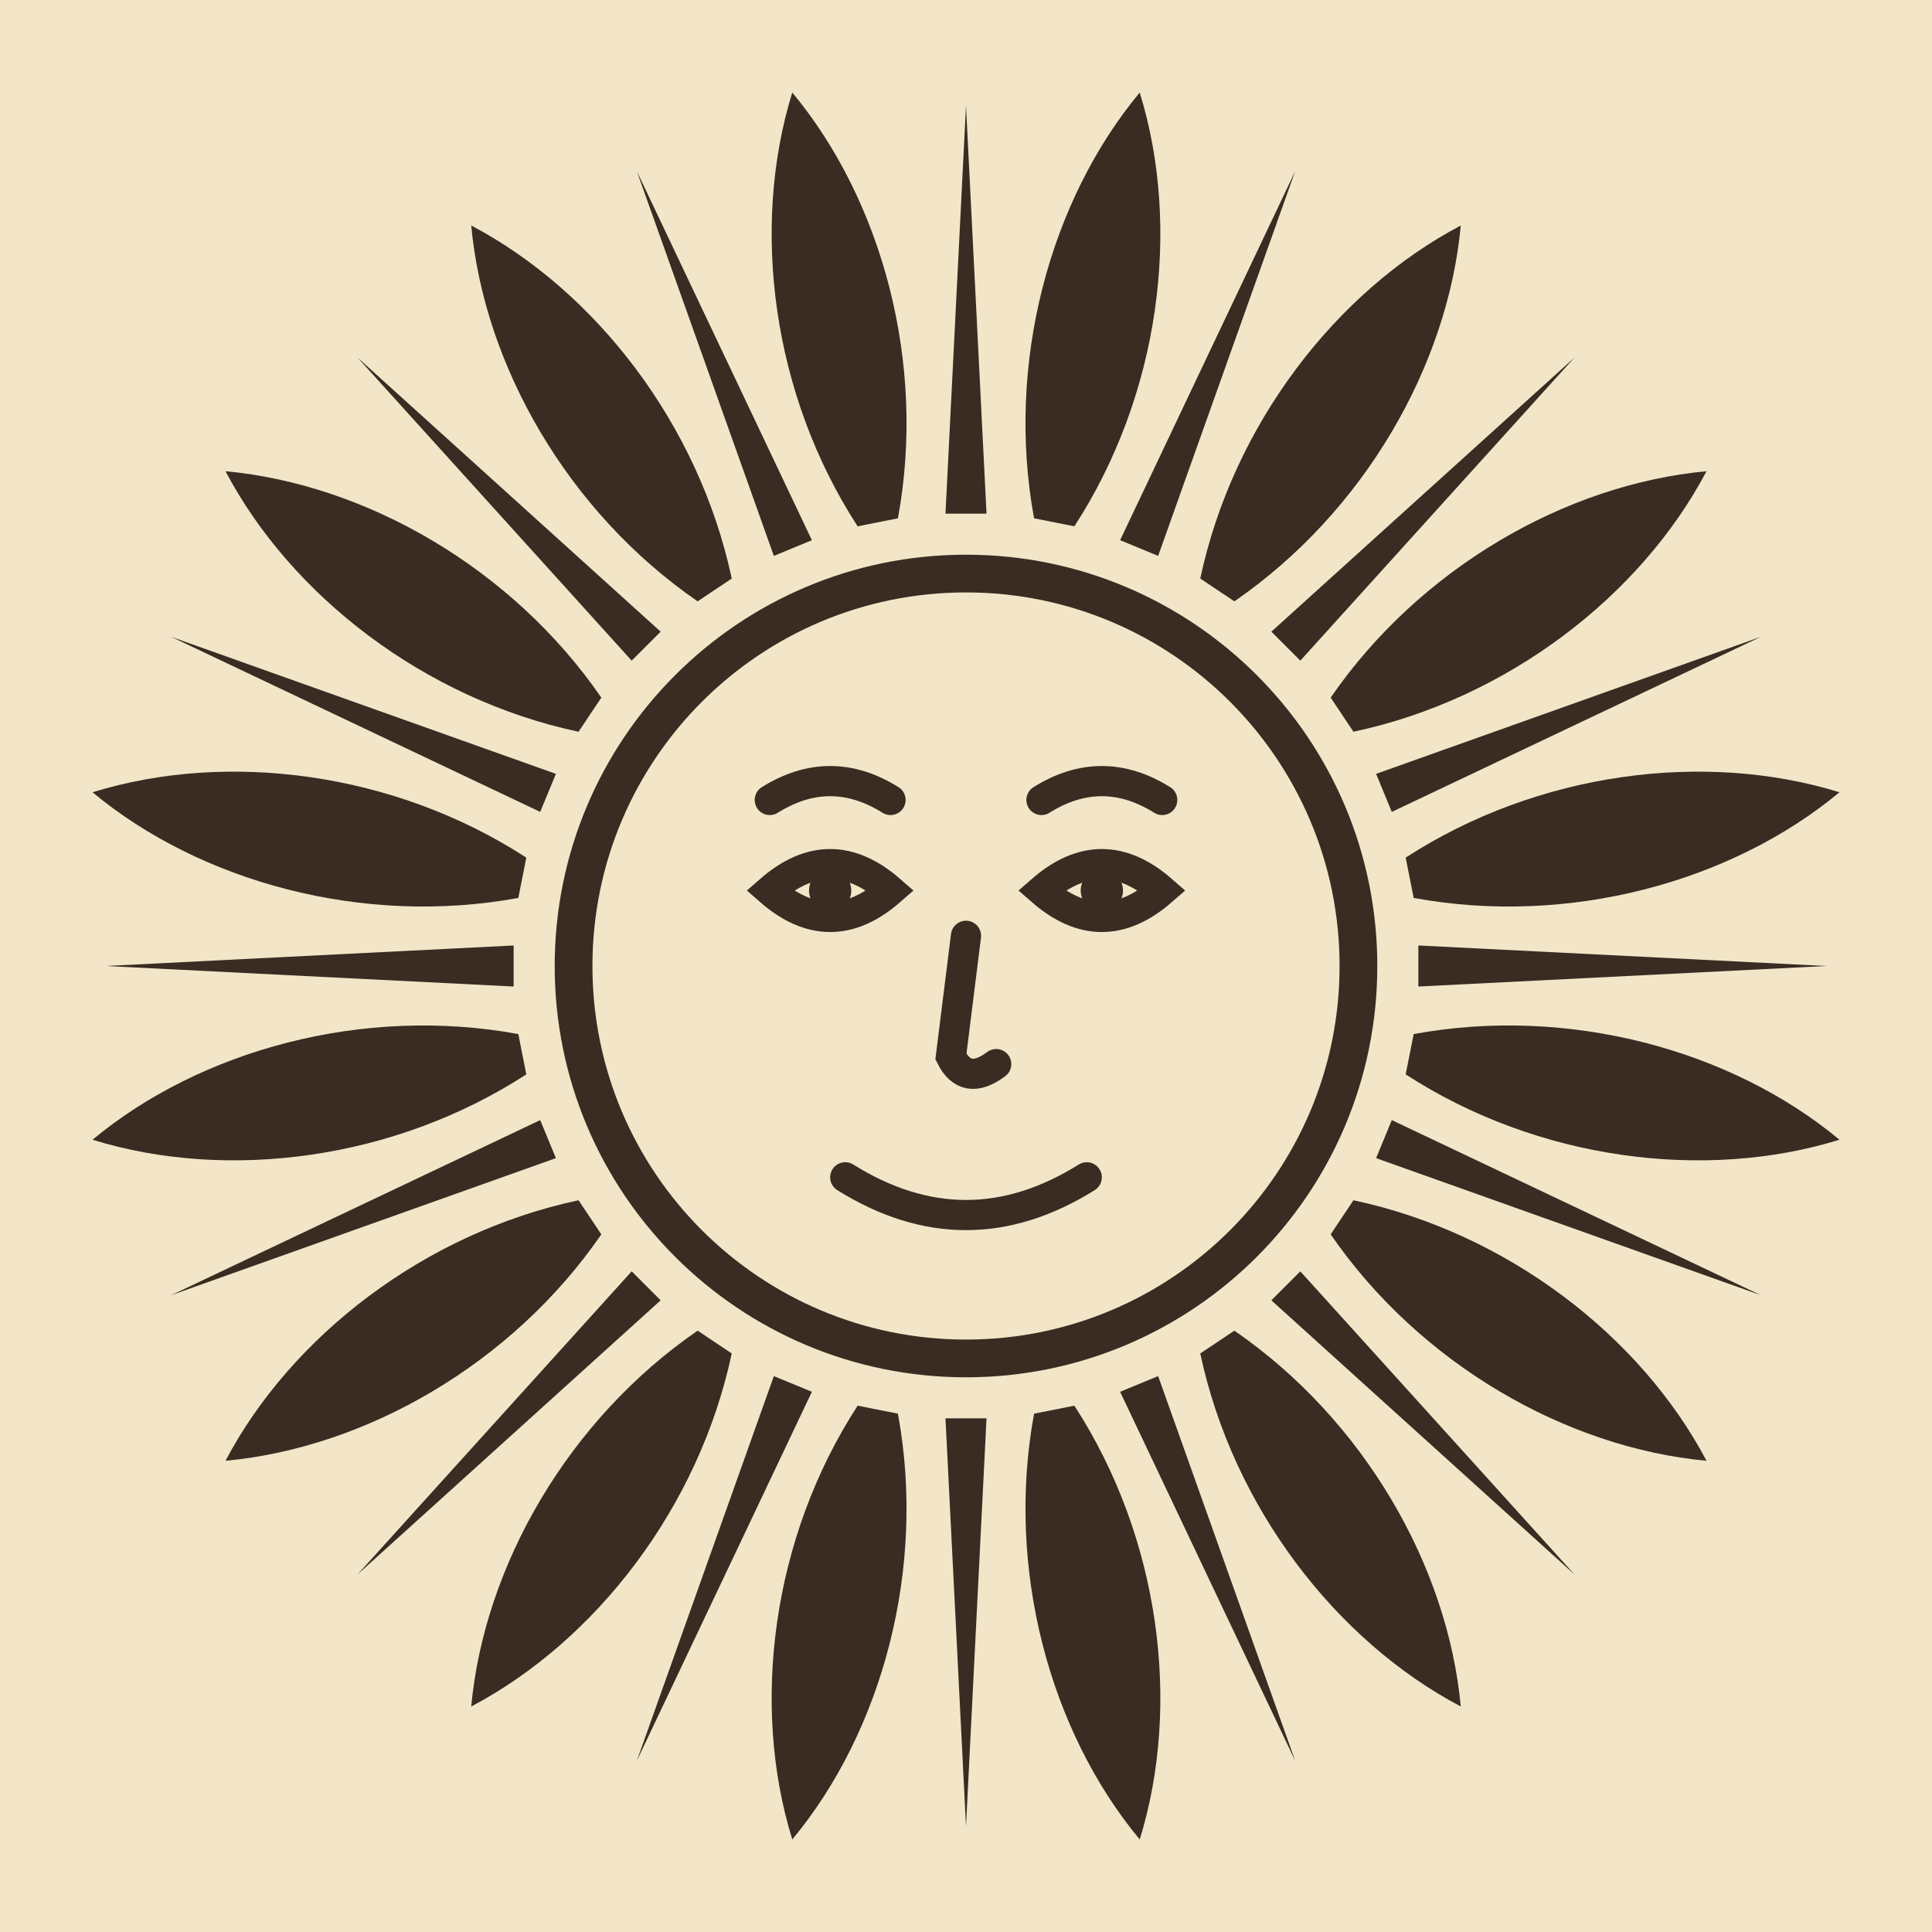
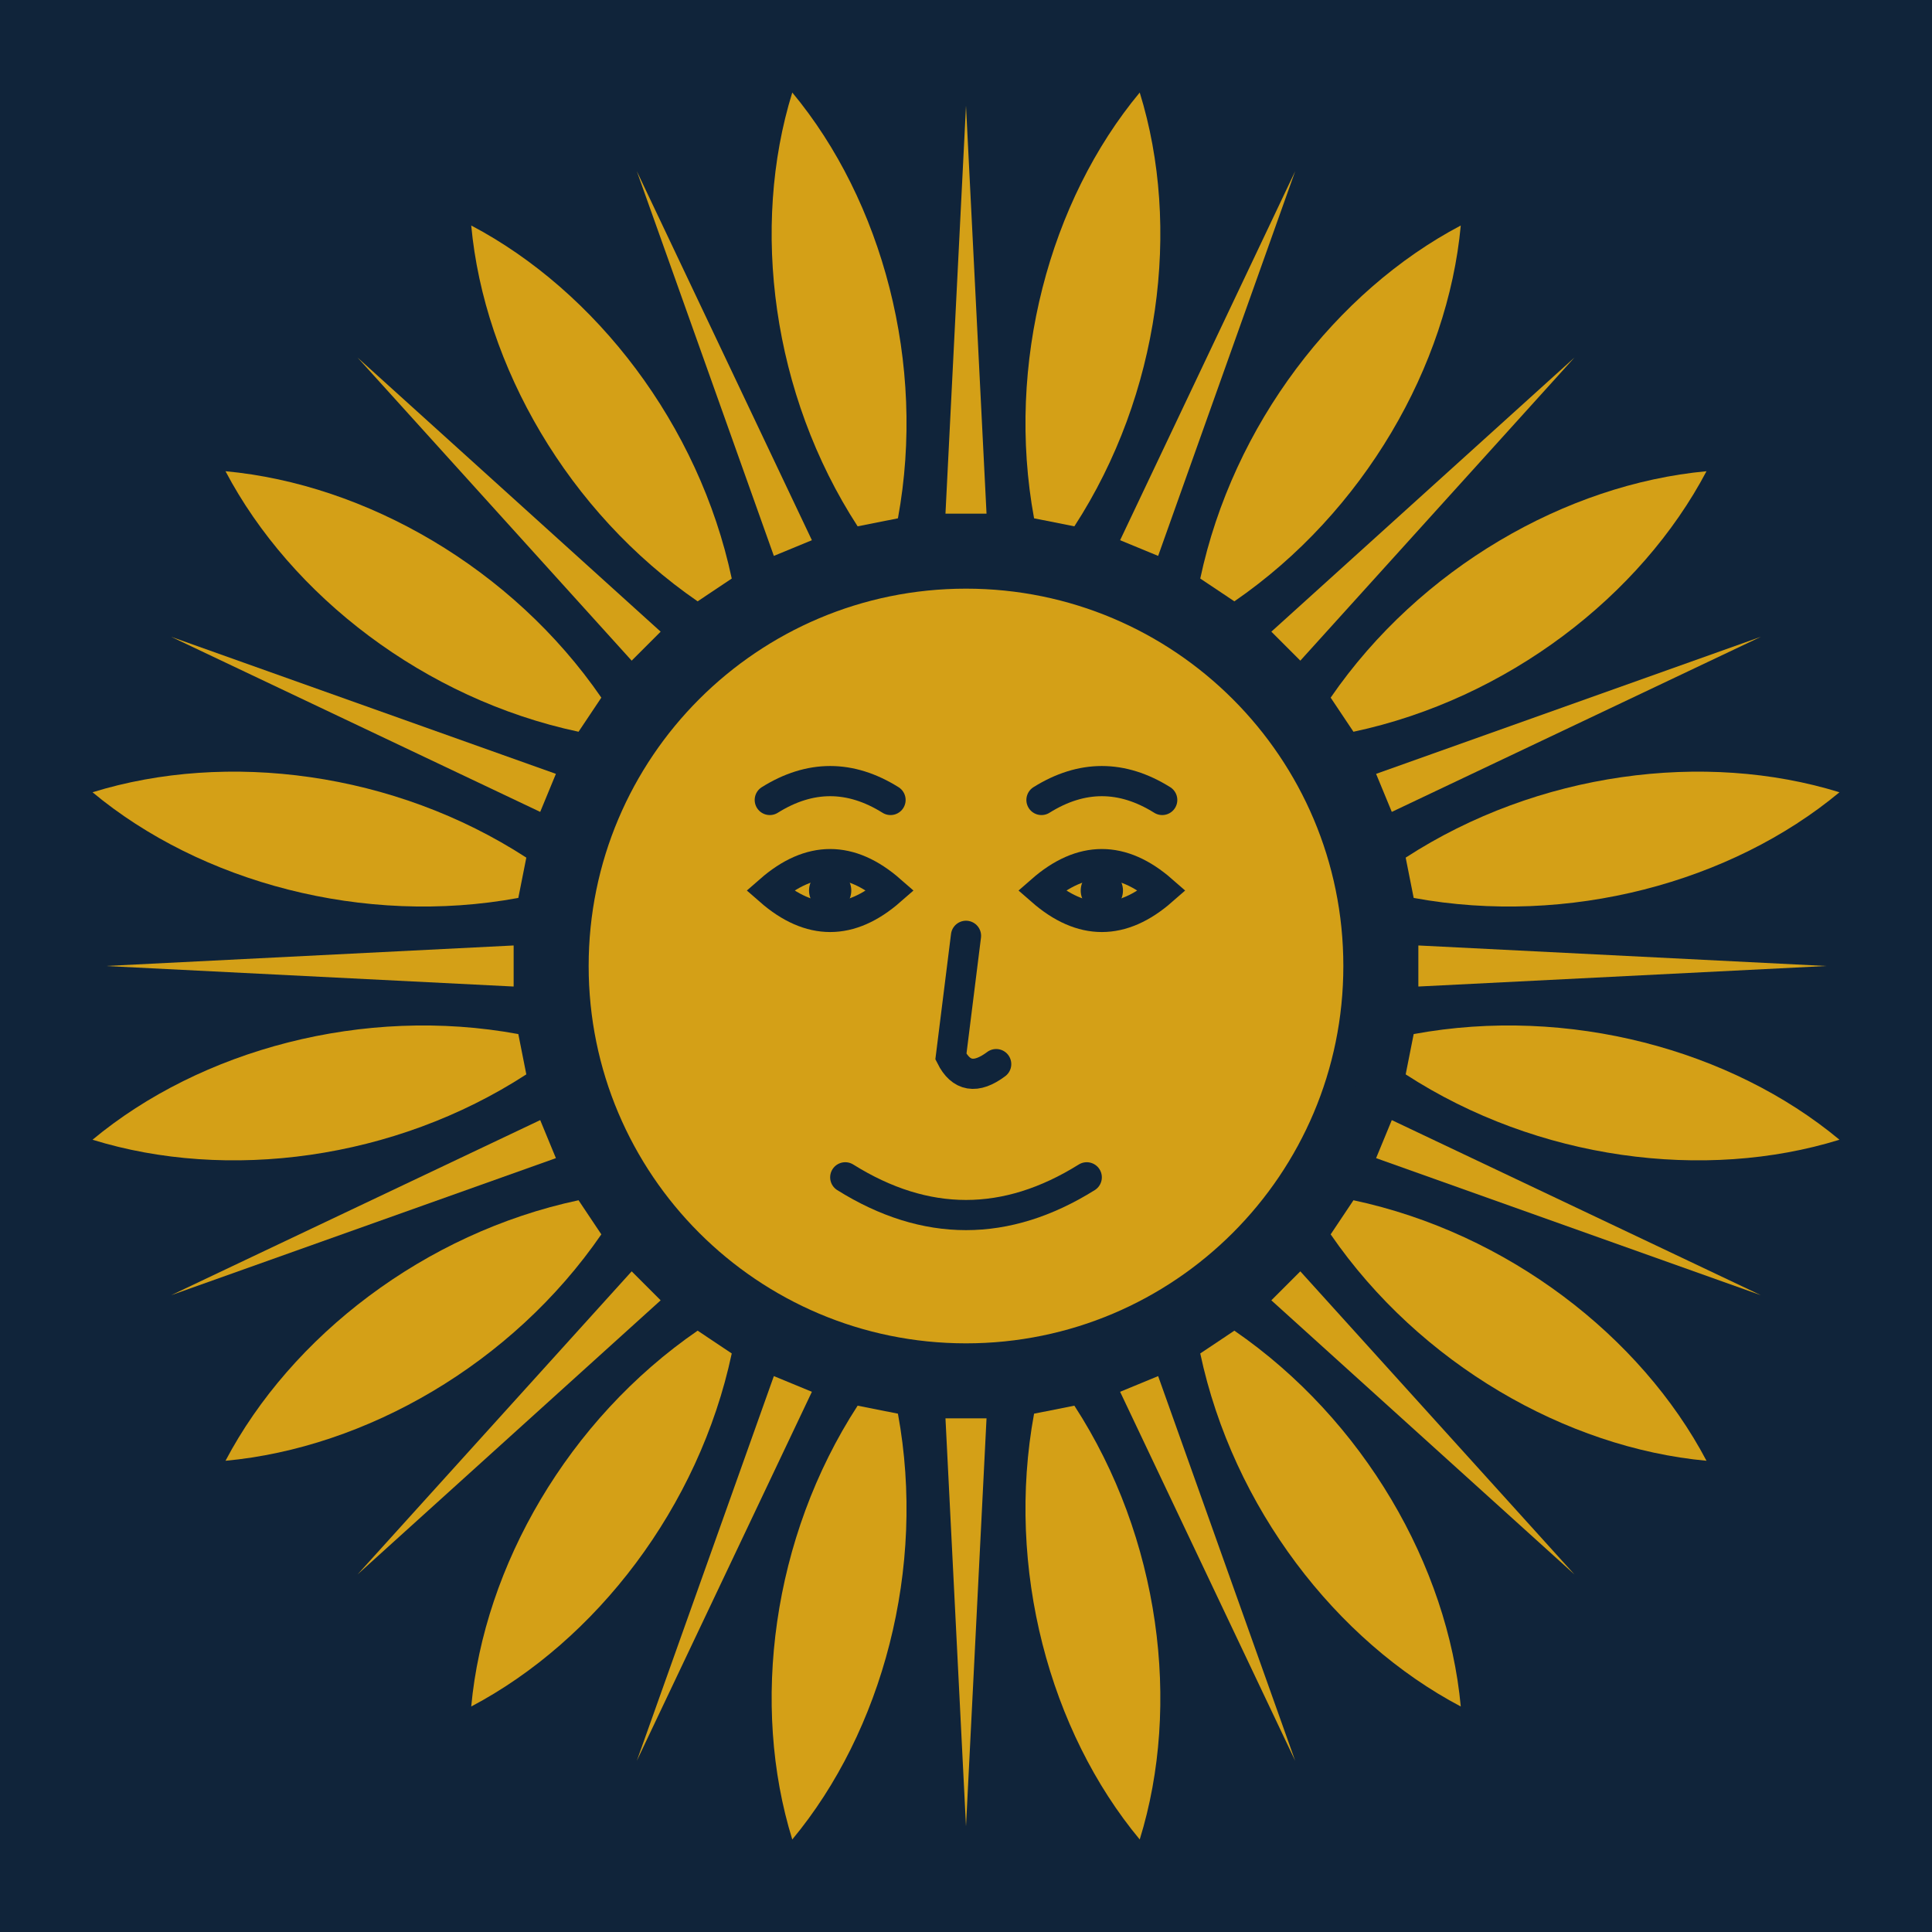
<svg xmlns="http://www.w3.org/2000/svg" width="64" height="64" viewBox="0 0 128 128">
-   <rect width="128" height="128" fill="#F3E6C8" />
-   <g fill="#3A2C22">
+   <rect width="128" height="128" fill="#10243A" />
+   <g fill="#D4A017">
    <path d="M 93.97 62.64 L 121.00 64.00 L 93.97 65.36 Z" />
    <path d="M 93.66 68.51 C 103.91 66.62, 114.70 69.55, 121.87 75.51 C 112.96 78.27, 101.88 76.86, 93.13 71.18 Z" />
    <path d="M 92.21 74.21 L 116.66 85.81 L 91.17 76.73 Z" />
    <path d="M 89.67 79.52 C 99.87 81.69, 108.71 88.53, 113.06 96.78 C 103.77 95.92, 94.07 90.37, 88.16 81.78 Z" />
    <path d="M 86.15 84.23 L 104.31 104.31 L 84.23 86.15 Z" />
    <path d="M 81.78 88.16 C 90.37 94.07, 95.92 103.77, 96.78 113.06 C 88.53 108.71, 81.69 99.87, 79.52 89.67 Z" />
    <path d="M 76.73 91.17 L 85.81 116.66 L 74.21 92.21 Z" />
    <path d="M 71.18 93.13 C 76.86 101.88, 78.27 112.96, 75.51 121.87 C 69.55 114.70, 66.62 103.91, 68.51 93.66 Z" />
    <path d="M 65.36 93.97 L 64.00 121.00 L 62.64 93.97 Z" />
    <path d="M 59.49 93.66 C 61.38 103.91, 58.45 114.70, 52.49 121.87 C 49.73 112.96, 51.14 101.88, 56.82 93.13 Z" />
    <path d="M 53.79 92.21 L 42.19 116.66 L 51.27 91.17 Z" />
    <path d="M 48.48 89.67 C 46.31 99.87, 39.47 108.71, 31.22 113.06 C 32.08 103.77, 37.63 94.07, 46.22 88.16 Z" />
    <path d="M 43.77 86.15 L 23.69 104.31 L 41.85 84.23 Z" />
    <path d="M 39.84 81.78 C 33.93 90.37, 24.23 95.92, 14.94 96.78 C 19.29 88.53, 28.13 81.69, 38.33 79.52 Z" />
    <path d="M 36.83 76.73 L 11.34 85.81 L 35.79 74.21 Z" />
    <path d="M 34.87 71.18 C 26.12 76.86, 15.04 78.27, 6.13 75.51 C 13.30 69.55, 24.09 66.62, 34.34 68.51 Z" />
    <path d="M 34.03 65.36 L 7.00 64.00 L 34.03 62.64 Z" />
    <path d="M 34.34 59.49 C 24.09 61.38, 13.30 58.45, 6.13 52.49 C 15.04 49.73, 26.12 51.14, 34.87 56.82 Z" />
    <path d="M 35.79 53.79 L 11.34 42.19 L 36.83 51.27 Z" />
    <path d="M 38.33 48.48 C 28.13 46.31, 19.29 39.47, 14.94 31.22 C 24.23 32.08, 33.93 37.63, 39.84 46.22 Z" />
    <path d="M 41.85 43.77 L 23.69 23.69 L 43.77 41.85 Z" />
    <path d="M 46.22 39.84 C 37.63 33.93, 32.08 24.23, 31.22 14.94 C 39.47 19.29, 46.31 28.13, 48.48 38.33 Z" />
    <path d="M 51.27 36.83 L 42.19 11.34 L 53.79 35.79 Z" />
    <path d="M 56.82 34.87 C 51.14 26.12, 49.73 15.04, 52.49 6.13 C 58.45 13.30, 61.38 24.09, 59.49 34.34 Z" />
    <path d="M 62.64 34.03 L 64.00 7.00 L 65.36 34.03 Z" />
    <path d="M 68.51 34.34 C 66.62 24.09, 69.55 13.30, 75.51 6.13 C 78.27 15.04, 76.86 26.12, 71.18 34.87 Z" />
    <path d="M 74.21 35.79 L 85.81 11.34 L 76.73 36.83 Z" />
    <path d="M 79.52 38.33 C 81.69 28.13, 88.53 19.29, 96.78 14.94 C 95.92 24.23, 90.37 33.93, 81.78 39.84 Z" />
    <path d="M 84.23 41.85 L 104.31 23.69 L 86.15 43.77 Z" />
    <path d="M 88.16 46.22 C 94.07 37.63, 103.77 32.08, 113.06 31.22 C 108.71 39.47, 99.87 46.31, 89.67 48.48 Z" />
    <path d="M 91.17 51.27 L 116.66 42.19 L 92.21 53.79 Z" />
    <path d="M 93.13 56.82 C 101.88 51.14, 112.96 49.73, 121.87 52.49 C 114.70 58.45, 103.91 61.38, 93.66 59.49 Z" />
  </g>
-   <circle cx="64" cy="64" r="26" fill="none" stroke="#3A2C22" stroke-width="2.5" />
-   <g fill="none" stroke="#3A2C22" stroke-width="2" stroke-linecap="round">
+   <circle cx="64" cy="64" r="26" fill="#D4A017" stroke="#10243A" stroke-width="2" />
+   <g fill="none" stroke="#10243A" stroke-width="2" stroke-linecap="round">
    <path d="M 51 53 Q 55 50.5 59 53" />
    <path d="M 69 53 Q 73 50.5 77 53" />
    <path d="M 51 59 Q 55 55.5 59 59 Q 55 62.5 51 59 Z" />
    <path d="M 69 59 Q 73 55.5 77 59 Q 73 62.5 69 59 Z" />
    <path d="M 64 62 L 63 70 Q 64 72 66 70.5" />
    <path d="M 56 78 Q 64 83 72 78" />
  </g>
-   <circle cx="55" cy="59" r="1.4" fill="#3A2C22" />
-   <circle cx="73" cy="59" r="1.4" fill="#3A2C22" />
+   <circle cx="55" cy="59" r="1.4" fill="#10243A" />
+   <circle cx="73" cy="59" r="1.4" fill="#10243A" />
</svg>
